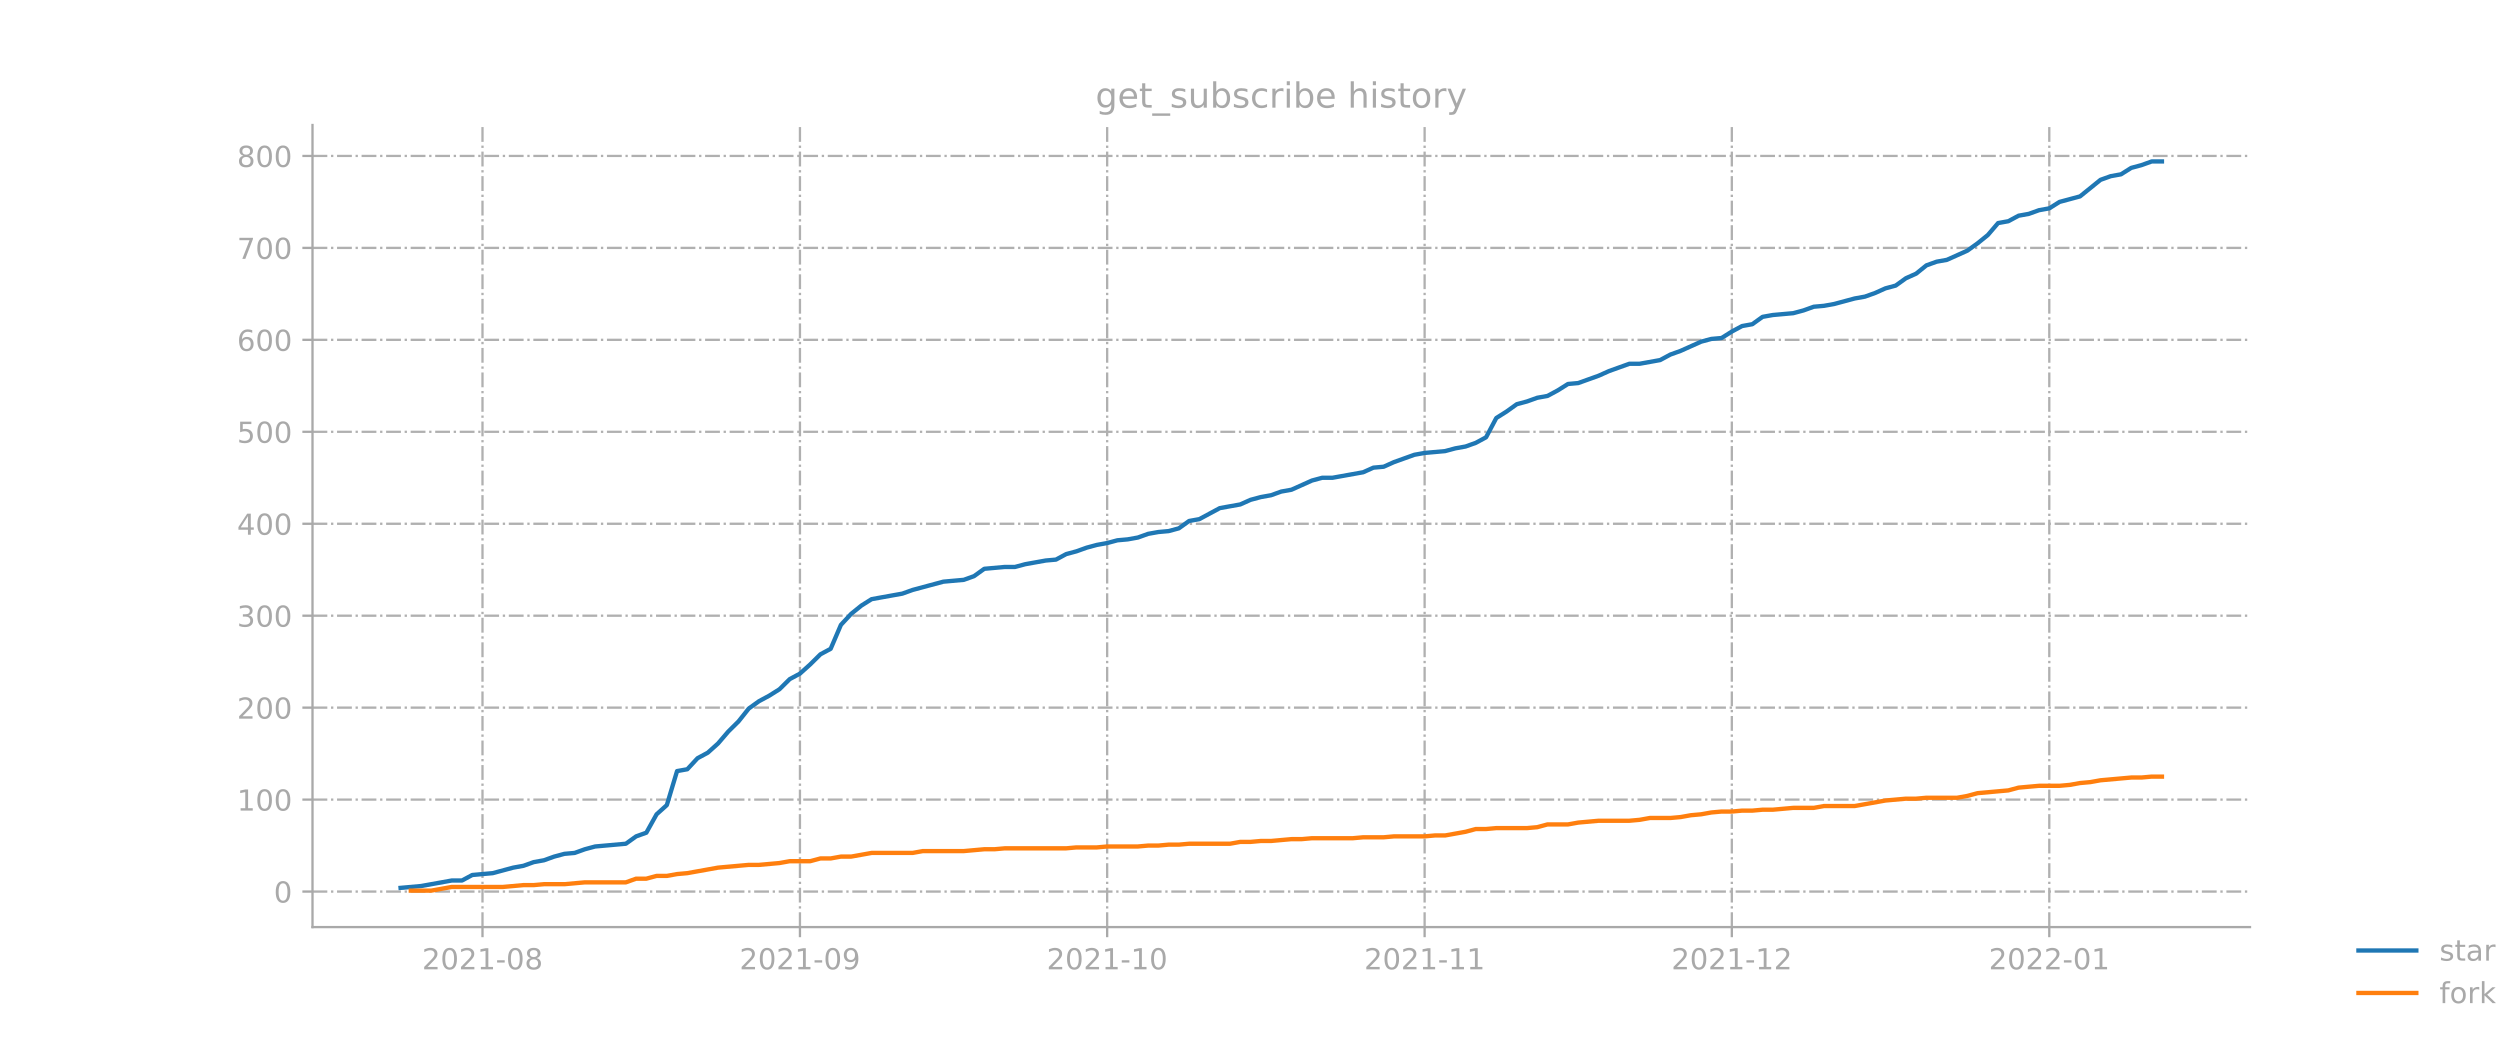
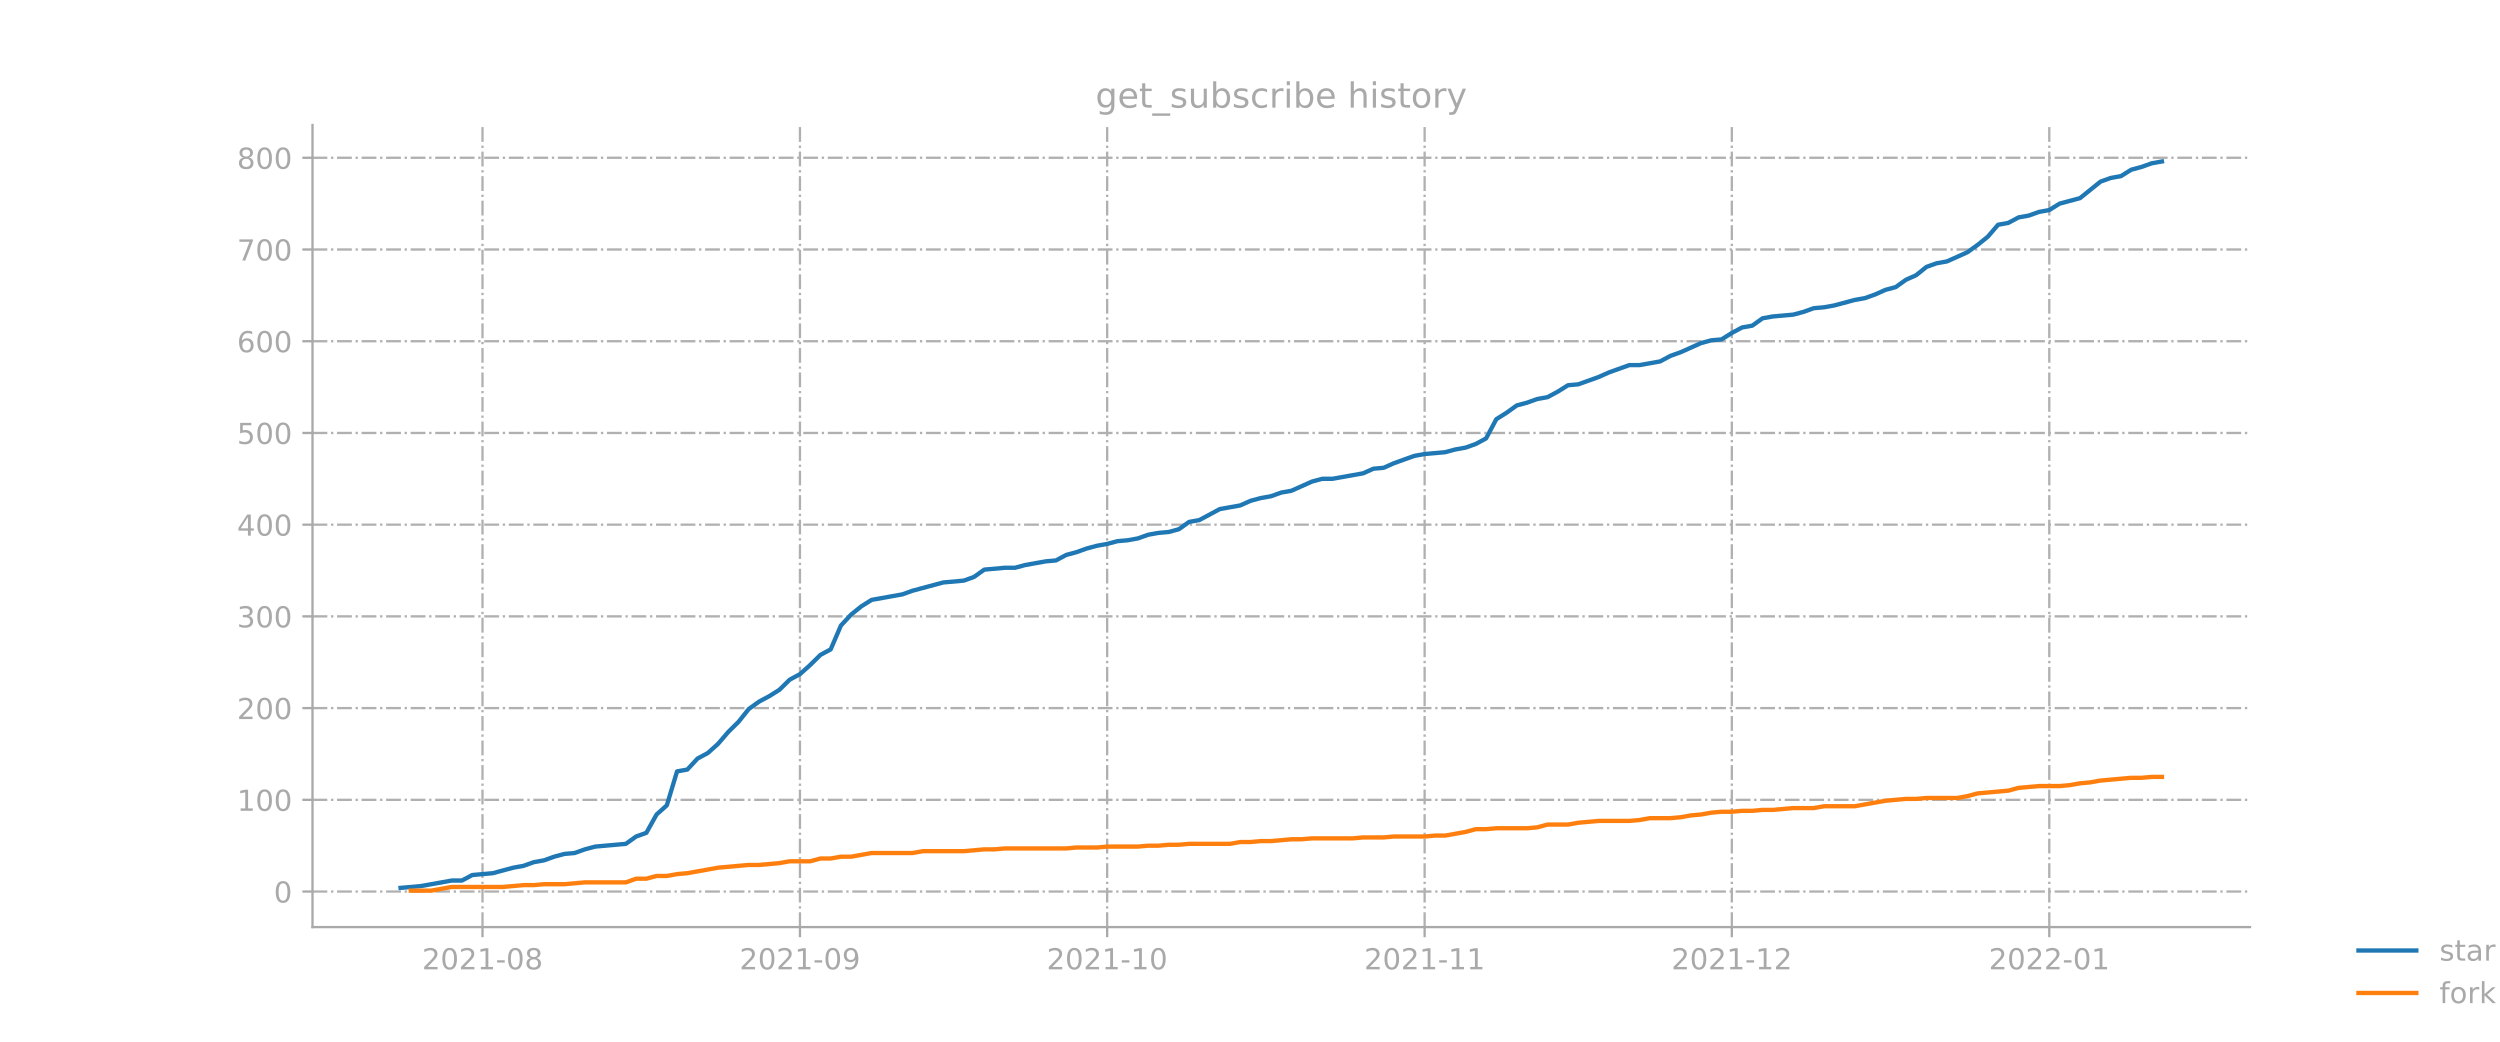
<svg xmlns="http://www.w3.org/2000/svg" xmlns:xlink="http://www.w3.org/1999/xlink" width="864pt" height="360pt" viewBox="0 0 864 360" version="1.1">
  <defs>
    <style type="text/css">*{stroke-linejoin: round; stroke-linecap: butt}</style>
  </defs>
  <g id="figure_1">
    <g id="patch_1">
      <path d="M 0 360  L 864 360  L 864 0  L 0 0  L 0 360  z " style="fill: none; opacity: 0" />
    </g>
    <g id="axes_1">
      <g id="patch_2">
        <path d="M 108 320.4  L 777.6 320.4  L 777.6 43.2  L 108 43.2  L 108 320.4  z " style="fill: none; opacity: 0" />
      </g>
      <g id="matplotlib.axis_1">
        <g id="xtick_1">
          <g id="line2d_1">
-             <path d="M 166.749 320.4  L 166.749 43.2  " clip-path="url(#pc906d75464)" style="fill: none; stroke-dasharray: 5.12,1.28,0.8,1.28; stroke-dashoffset: 0; stroke: #b0b0b0; stroke-width: 0.8" />
+             <path d="M 166.749 320.4  L 166.749 43.2  " clip-path="url(#pd8abedc6af)" style="fill: none; stroke-dasharray: 5.12,1.28,0.8,1.28; stroke-dashoffset: 0; stroke: #b0b0b0; stroke-width: 0.8" />
          </g>
          <g id="line2d_2">
            <defs>
-               <path id="m4b121e1674" d="M 0 0  L 0 3.5  " style="stroke: #a9a9a9; stroke-width: 0.8" />
+               <path id="m7181605c30" d="M 0 0  L 0 3.5  " style="stroke: #a9a9a9; stroke-width: 0.8" />
            </defs>
            <g>
-               <use xlink:href="#m4b121e1674" x="166.749" y="320.4" style="fill: #a9a9a9; stroke: #a9a9a9; stroke-width: 0.8" />
+               <use xlink:href="#m7181605c30" x="166.749" y="320.4" style="fill: #a9a9a9; stroke: #a9a9a9; stroke-width: 0.8" />
            </g>
          </g>
          <g id="text_1">
            <g style="fill: #a9a9a9" transform="translate(145.8579 334.9984)scale(0.1 -0.1)">
              <defs>
                <path id="DejaVuSans-32" d="M 1228 531  L 3431 531  L 3431 0  L 469 0  L 469 531  Q 828 903 1448 1529  Q 2069 2156 2228 2338  Q 2531 2678 2651 2914  Q 2772 3150 2772 3378  Q 2772 3750 2511 3984  Q 2250 4219 1831 4219  Q 1534 4219 1204 4116  Q 875 4013 500 3803  L 500 4441  Q 881 4594 1212 4672  Q 1544 4750 1819 4750  Q 2544 4750 2975 4387  Q 3406 4025 3406 3419  Q 3406 3131 3298 2873  Q 3191 2616 2906 2266  Q 2828 2175 2409 1742  Q 1991 1309 1228 531  z " transform="scale(0.015625)" />
                <path id="DejaVuSans-30" d="M 2034 4250  Q 1547 4250 1301 3770  Q 1056 3291 1056 2328  Q 1056 1369 1301 889  Q 1547 409 2034 409  Q 2525 409 2770 889  Q 3016 1369 3016 2328  Q 3016 3291 2770 3770  Q 2525 4250 2034 4250  z M 2034 4750  Q 2819 4750 3233 4129  Q 3647 3509 3647 2328  Q 3647 1150 3233 529  Q 2819 -91 2034 -91  Q 1250 -91 836 529  Q 422 1150 422 2328  Q 422 3509 836 4129  Q 1250 4750 2034 4750  z " transform="scale(0.015625)" />
                <path id="DejaVuSans-31" d="M 794 531  L 1825 531  L 1825 4091  L 703 3866  L 703 4441  L 1819 4666  L 2450 4666  L 2450 531  L 3481 531  L 3481 0  L 794 0  L 794 531  z " transform="scale(0.015625)" />
                <path id="DejaVuSans-2d" d="M 313 2009  L 1997 2009  L 1997 1497  L 313 1497  L 313 2009  z " transform="scale(0.015625)" />
                <path id="DejaVuSans-38" d="M 2034 2216  Q 1584 2216 1326 1975  Q 1069 1734 1069 1313  Q 1069 891 1326 650  Q 1584 409 2034 409  Q 2484 409 2743 651  Q 3003 894 3003 1313  Q 3003 1734 2745 1975  Q 2488 2216 2034 2216  z M 1403 2484  Q 997 2584 770 2862  Q 544 3141 544 3541  Q 544 4100 942 4425  Q 1341 4750 2034 4750  Q 2731 4750 3128 4425  Q 3525 4100 3525 3541  Q 3525 3141 3298 2862  Q 3072 2584 2669 2484  Q 3125 2378 3379 2068  Q 3634 1759 3634 1313  Q 3634 634 3220 271  Q 2806 -91 2034 -91  Q 1263 -91 848 271  Q 434 634 434 1313  Q 434 1759 690 2068  Q 947 2378 1403 2484  z M 1172 3481  Q 1172 3119 1398 2916  Q 1625 2713 2034 2713  Q 2441 2713 2670 2916  Q 2900 3119 2900 3481  Q 2900 3844 2670 4047  Q 2441 4250 2034 4250  Q 1625 4250 1398 4047  Q 1172 3844 1172 3481  z " transform="scale(0.015625)" />
              </defs>
              <use xlink:href="#DejaVuSans-32" />
              <use xlink:href="#DejaVuSans-30" x="63.623" />
              <use xlink:href="#DejaVuSans-32" x="127.246" />
              <use xlink:href="#DejaVuSans-31" x="190.869" />
              <use xlink:href="#DejaVuSans-2d" x="254.492" />
              <use xlink:href="#DejaVuSans-30" x="290.576" />
              <use xlink:href="#DejaVuSans-38" x="354.199" />
            </g>
          </g>
        </g>
        <g id="xtick_2">
          <g id="line2d_3">
-             <path d="M 276.462 320.4  L 276.462 43.2  " clip-path="url(#pc906d75464)" style="fill: none; stroke-dasharray: 5.12,1.28,0.8,1.28; stroke-dashoffset: 0; stroke: #b0b0b0; stroke-width: 0.8" />
+             <path d="M 276.462 320.4  L 276.462 43.2  " clip-path="url(#pd8abedc6af)" style="fill: none; stroke-dasharray: 5.12,1.28,0.8,1.28; stroke-dashoffset: 0; stroke: #b0b0b0; stroke-width: 0.8" />
          </g>
          <g id="line2d_4">
            <g>
-               <use xlink:href="#m4b121e1674" x="276.462" y="320.4" style="fill: #a9a9a9; stroke: #a9a9a9; stroke-width: 0.8" />
+               <use xlink:href="#m7181605c30" x="276.462" y="320.4" style="fill: #a9a9a9; stroke: #a9a9a9; stroke-width: 0.8" />
            </g>
          </g>
          <g id="text_2">
            <g style="fill: #a9a9a9" transform="translate(255.5703 334.9984)scale(0.1 -0.1)">
              <defs>
                <path id="DejaVuSans-39" d="M 703 97  L 703 672  Q 941 559 1184 500  Q 1428 441 1663 441  Q 2288 441 2617 861  Q 2947 1281 2994 2138  Q 2813 1869 2534 1725  Q 2256 1581 1919 1581  Q 1219 1581 811 2004  Q 403 2428 403 3163  Q 403 3881 828 4315  Q 1253 4750 1959 4750  Q 2769 4750 3195 4129  Q 3622 3509 3622 2328  Q 3622 1225 3098 567  Q 2575 -91 1691 -91  Q 1453 -91 1209 -44  Q 966 3 703 97  z M 1959 2075  Q 2384 2075 2632 2365  Q 2881 2656 2881 3163  Q 2881 3666 2632 3958  Q 2384 4250 1959 4250  Q 1534 4250 1286 3958  Q 1038 3666 1038 3163  Q 1038 2656 1286 2365  Q 1534 2075 1959 2075  z " transform="scale(0.015625)" />
              </defs>
              <use xlink:href="#DejaVuSans-32" />
              <use xlink:href="#DejaVuSans-30" x="63.623" />
              <use xlink:href="#DejaVuSans-32" x="127.246" />
              <use xlink:href="#DejaVuSans-31" x="190.869" />
              <use xlink:href="#DejaVuSans-2d" x="254.492" />
              <use xlink:href="#DejaVuSans-30" x="290.576" />
              <use xlink:href="#DejaVuSans-39" x="354.199" />
            </g>
          </g>
        </g>
        <g id="xtick_3">
          <g id="line2d_5">
-             <path d="M 382.635 320.4  L 382.635 43.2  " clip-path="url(#pc906d75464)" style="fill: none; stroke-dasharray: 5.12,1.28,0.8,1.28; stroke-dashoffset: 0; stroke: #b0b0b0; stroke-width: 0.8" />
+             <path d="M 382.635 320.4  L 382.635 43.2  " clip-path="url(#pd8abedc6af)" style="fill: none; stroke-dasharray: 5.12,1.28,0.8,1.28; stroke-dashoffset: 0; stroke: #b0b0b0; stroke-width: 0.8" />
          </g>
          <g id="line2d_6">
            <g>
-               <use xlink:href="#m4b121e1674" x="382.635" y="320.4" style="fill: #a9a9a9; stroke: #a9a9a9; stroke-width: 0.8" />
+               <use xlink:href="#m7181605c30" x="382.635" y="320.4" style="fill: #a9a9a9; stroke: #a9a9a9; stroke-width: 0.8" />
            </g>
          </g>
          <g id="text_3">
            <g style="fill: #a9a9a9" transform="translate(361.7437 334.9984)scale(0.1 -0.1)">
              <use xlink:href="#DejaVuSans-32" />
              <use xlink:href="#DejaVuSans-30" x="63.623" />
              <use xlink:href="#DejaVuSans-32" x="127.246" />
              <use xlink:href="#DejaVuSans-31" x="190.869" />
              <use xlink:href="#DejaVuSans-2d" x="254.492" />
              <use xlink:href="#DejaVuSans-31" x="290.576" />
              <use xlink:href="#DejaVuSans-30" x="354.199" />
            </g>
          </g>
        </g>
        <g id="xtick_4">
          <g id="line2d_7">
-             <path d="M 492.348 320.4  L 492.348 43.2  " clip-path="url(#pc906d75464)" style="fill: none; stroke-dasharray: 5.12,1.28,0.8,1.28; stroke-dashoffset: 0; stroke: #b0b0b0; stroke-width: 0.8" />
+             <path d="M 492.348 320.4  L 492.348 43.2  " clip-path="url(#pd8abedc6af)" style="fill: none; stroke-dasharray: 5.12,1.28,0.8,1.28; stroke-dashoffset: 0; stroke: #b0b0b0; stroke-width: 0.8" />
          </g>
          <g id="line2d_8">
            <g>
-               <use xlink:href="#m4b121e1674" x="492.348" y="320.4" style="fill: #a9a9a9; stroke: #a9a9a9; stroke-width: 0.8" />
+               <use xlink:href="#m7181605c30" x="492.348" y="320.4" style="fill: #a9a9a9; stroke: #a9a9a9; stroke-width: 0.8" />
            </g>
          </g>
          <g id="text_4">
            <g style="fill: #a9a9a9" transform="translate(471.4562 334.9984)scale(0.1 -0.1)">
              <use xlink:href="#DejaVuSans-32" />
              <use xlink:href="#DejaVuSans-30" x="63.623" />
              <use xlink:href="#DejaVuSans-32" x="127.246" />
              <use xlink:href="#DejaVuSans-31" x="190.869" />
              <use xlink:href="#DejaVuSans-2d" x="254.492" />
              <use xlink:href="#DejaVuSans-31" x="290.576" />
              <use xlink:href="#DejaVuSans-31" x="354.199" />
            </g>
          </g>
        </g>
        <g id="xtick_5">
          <g id="line2d_9">
-             <path d="M 598.521 320.4  L 598.521 43.2  " clip-path="url(#pc906d75464)" style="fill: none; stroke-dasharray: 5.12,1.28,0.8,1.28; stroke-dashoffset: 0; stroke: #b0b0b0; stroke-width: 0.8" />
+             <path d="M 598.521 320.4  L 598.521 43.2  " clip-path="url(#pd8abedc6af)" style="fill: none; stroke-dasharray: 5.12,1.28,0.8,1.28; stroke-dashoffset: 0; stroke: #b0b0b0; stroke-width: 0.8" />
          </g>
          <g id="line2d_10">
            <g>
-               <use xlink:href="#m4b121e1674" x="598.521" y="320.4" style="fill: #a9a9a9; stroke: #a9a9a9; stroke-width: 0.8" />
+               <use xlink:href="#m7181605c30" x="598.521" y="320.4" style="fill: #a9a9a9; stroke: #a9a9a9; stroke-width: 0.8" />
            </g>
          </g>
          <g id="text_5">
            <g style="fill: #a9a9a9" transform="translate(577.6295 334.9984)scale(0.1 -0.1)">
              <use xlink:href="#DejaVuSans-32" />
              <use xlink:href="#DejaVuSans-30" x="63.623" />
              <use xlink:href="#DejaVuSans-32" x="127.246" />
              <use xlink:href="#DejaVuSans-31" x="190.869" />
              <use xlink:href="#DejaVuSans-2d" x="254.492" />
              <use xlink:href="#DejaVuSans-31" x="290.576" />
              <use xlink:href="#DejaVuSans-32" x="354.199" />
            </g>
          </g>
        </g>
        <g id="xtick_6">
          <g id="line2d_11">
-             <path d="M 708.233 320.4  L 708.233 43.2  " clip-path="url(#pc906d75464)" style="fill: none; stroke-dasharray: 5.12,1.28,0.8,1.28; stroke-dashoffset: 0; stroke: #b0b0b0; stroke-width: 0.8" />
+             <path d="M 708.233 320.4  L 708.233 43.2  " clip-path="url(#pd8abedc6af)" style="fill: none; stroke-dasharray: 5.12,1.28,0.8,1.28; stroke-dashoffset: 0; stroke: #b0b0b0; stroke-width: 0.8" />
          </g>
          <g id="line2d_12">
            <g>
-               <use xlink:href="#m4b121e1674" x="708.233" y="320.4" style="fill: #a9a9a9; stroke: #a9a9a9; stroke-width: 0.8" />
+               <use xlink:href="#m7181605c30" x="708.233" y="320.4" style="fill: #a9a9a9; stroke: #a9a9a9; stroke-width: 0.8" />
            </g>
          </g>
          <g id="text_6">
            <g style="fill: #a9a9a9" transform="translate(687.342 334.9984)scale(0.1 -0.1)">
              <use xlink:href="#DejaVuSans-32" />
              <use xlink:href="#DejaVuSans-30" x="63.623" />
              <use xlink:href="#DejaVuSans-32" x="127.246" />
              <use xlink:href="#DejaVuSans-32" x="190.869" />
              <use xlink:href="#DejaVuSans-2d" x="254.492" />
              <use xlink:href="#DejaVuSans-30" x="290.576" />
              <use xlink:href="#DejaVuSans-31" x="354.199" />
            </g>
          </g>
        </g>
      </g>
      <g id="matplotlib.axis_2">
        <g id="ytick_1">
          <g id="line2d_13">
-             <path d="M 108 308.118  L 777.6 308.118  " clip-path="url(#pc906d75464)" style="fill: none; stroke-dasharray: 5.12,1.28,0.8,1.28; stroke-dashoffset: 0; stroke: #b0b0b0; stroke-width: 0.8" />
+             <path d="M 108 308.117  L 777.6 308.117  " clip-path="url(#pd8abedc6af)" style="fill: none; stroke-dasharray: 5.12,1.28,0.8,1.28; stroke-dashoffset: 0; stroke: #b0b0b0; stroke-width: 0.8" />
          </g>
          <g id="line2d_14">
            <defs>
-               <path id="mf87584b358" d="M 0 0  L -3.5 0  " style="stroke: #a9a9a9; stroke-width: 0.8" />
+               <path id="me30af87d82" d="M 0 0  L -3.5 0  " style="stroke: #a9a9a9; stroke-width: 0.8" />
            </defs>
            <g>
-               <use xlink:href="#mf87584b358" x="108" y="308.118" style="fill: #a9a9a9; stroke: #a9a9a9; stroke-width: 0.8" />
+               <use xlink:href="#me30af87d82" x="108" y="308.117" style="fill: #a9a9a9; stroke: #a9a9a9; stroke-width: 0.8" />
            </g>
          </g>
          <g id="text_7">
-             <g style="fill: #a9a9a9" transform="translate(94.6375 311.917)scale(0.1 -0.1)">
+             <g style="fill: #a9a9a9" transform="translate(94.6375 311.9162)scale(0.1 -0.1)">
              <use xlink:href="#DejaVuSans-30" />
            </g>
          </g>
        </g>
        <g id="ytick_2">
          <g id="line2d_15">
-             <path d="M 108 276.34  L 777.6 276.34  " clip-path="url(#pc906d75464)" style="fill: none; stroke-dasharray: 5.12,1.28,0.8,1.28; stroke-dashoffset: 0; stroke: #b0b0b0; stroke-width: 0.8" />
+             <path d="M 108 276.419  L 777.6 276.419  " clip-path="url(#pd8abedc6af)" style="fill: none; stroke-dasharray: 5.12,1.28,0.8,1.28; stroke-dashoffset: 0; stroke: #b0b0b0; stroke-width: 0.8" />
          </g>
          <g id="line2d_16">
            <g>
-               <use xlink:href="#mf87584b358" x="108" y="276.34" style="fill: #a9a9a9; stroke: #a9a9a9; stroke-width: 0.8" />
+               <use xlink:href="#me30af87d82" x="108" y="276.419" style="fill: #a9a9a9; stroke: #a9a9a9; stroke-width: 0.8" />
            </g>
          </g>
          <g id="text_8">
-             <g style="fill: #a9a9a9" transform="translate(81.9125 280.1389)scale(0.1 -0.1)">
+             <g style="fill: #a9a9a9" transform="translate(81.9125 280.2181)scale(0.1 -0.1)">
              <use xlink:href="#DejaVuSans-31" />
              <use xlink:href="#DejaVuSans-30" x="63.623" />
              <use xlink:href="#DejaVuSans-30" x="127.246" />
            </g>
          </g>
        </g>
        <g id="ytick_3">
          <g id="line2d_17">
-             <path d="M 108 244.562  L 777.6 244.562  " clip-path="url(#pc906d75464)" style="fill: none; stroke-dasharray: 5.12,1.28,0.8,1.28; stroke-dashoffset: 0; stroke: #b0b0b0; stroke-width: 0.8" />
+             <path d="M 108 244.721  L 777.6 244.721  " clip-path="url(#pd8abedc6af)" style="fill: none; stroke-dasharray: 5.12,1.28,0.8,1.28; stroke-dashoffset: 0; stroke: #b0b0b0; stroke-width: 0.8" />
          </g>
          <g id="line2d_18">
            <g>
-               <use xlink:href="#mf87584b358" x="108" y="244.562" style="fill: #a9a9a9; stroke: #a9a9a9; stroke-width: 0.8" />
+               <use xlink:href="#me30af87d82" x="108" y="244.721" style="fill: #a9a9a9; stroke: #a9a9a9; stroke-width: 0.8" />
            </g>
          </g>
          <g id="text_9">
-             <g style="fill: #a9a9a9" transform="translate(81.9125 248.3609)scale(0.1 -0.1)">
+             <g style="fill: #a9a9a9" transform="translate(81.9125 248.52)scale(0.1 -0.1)">
              <use xlink:href="#DejaVuSans-32" />
              <use xlink:href="#DejaVuSans-30" x="63.623" />
              <use xlink:href="#DejaVuSans-30" x="127.246" />
            </g>
          </g>
        </g>
        <g id="ytick_4">
          <g id="line2d_19">
-             <path d="M 108 212.784  L 777.6 212.784  " clip-path="url(#pc906d75464)" style="fill: none; stroke-dasharray: 5.12,1.28,0.8,1.28; stroke-dashoffset: 0; stroke: #b0b0b0; stroke-width: 0.8" />
+             <path d="M 108 213.023  L 777.6 213.023  " clip-path="url(#pd8abedc6af)" style="fill: none; stroke-dasharray: 5.12,1.28,0.8,1.28; stroke-dashoffset: 0; stroke: #b0b0b0; stroke-width: 0.8" />
          </g>
          <g id="line2d_20">
            <g>
-               <use xlink:href="#mf87584b358" x="108" y="212.784" style="fill: #a9a9a9; stroke: #a9a9a9; stroke-width: 0.8" />
+               <use xlink:href="#me30af87d82" x="108" y="213.023" style="fill: #a9a9a9; stroke: #a9a9a9; stroke-width: 0.8" />
            </g>
          </g>
          <g id="text_10">
-             <g style="fill: #a9a9a9" transform="translate(81.9125 216.5828)scale(0.1 -0.1)">
+             <g style="fill: #a9a9a9" transform="translate(81.9125 216.8219)scale(0.1 -0.1)">
              <defs>
                <path id="DejaVuSans-33" d="M 2597 2516  Q 3050 2419 3304 2112  Q 3559 1806 3559 1356  Q 3559 666 3084 287  Q 2609 -91 1734 -91  Q 1441 -91 1130 -33  Q 819 25 488 141  L 488 750  Q 750 597 1062 519  Q 1375 441 1716 441  Q 2309 441 2620 675  Q 2931 909 2931 1356  Q 2931 1769 2642 2001  Q 2353 2234 1838 2234  L 1294 2234  L 1294 2753  L 1863 2753  Q 2328 2753 2575 2939  Q 2822 3125 2822 3475  Q 2822 3834 2567 4026  Q 2313 4219 1838 4219  Q 1578 4219 1281 4162  Q 984 4106 628 3988  L 628 4550  Q 988 4650 1302 4700  Q 1616 4750 1894 4750  Q 2613 4750 3031 4423  Q 3450 4097 3450 3541  Q 3450 3153 3228 2886  Q 3006 2619 2597 2516  z " transform="scale(0.015625)" />
              </defs>
              <use xlink:href="#DejaVuSans-33" />
              <use xlink:href="#DejaVuSans-30" x="63.623" />
              <use xlink:href="#DejaVuSans-30" x="127.246" />
            </g>
          </g>
        </g>
        <g id="ytick_5">
          <g id="line2d_21">
-             <path d="M 108 181.006  L 777.6 181.006  " clip-path="url(#pc906d75464)" style="fill: none; stroke-dasharray: 5.12,1.28,0.8,1.28; stroke-dashoffset: 0; stroke: #b0b0b0; stroke-width: 0.8" />
+             <path d="M 108 181.325  L 777.6 181.325  " clip-path="url(#pd8abedc6af)" style="fill: none; stroke-dasharray: 5.12,1.28,0.8,1.28; stroke-dashoffset: 0; stroke: #b0b0b0; stroke-width: 0.8" />
          </g>
          <g id="line2d_22">
            <g>
-               <use xlink:href="#mf87584b358" x="108" y="181.006" style="fill: #a9a9a9; stroke: #a9a9a9; stroke-width: 0.8" />
+               <use xlink:href="#me30af87d82" x="108" y="181.325" style="fill: #a9a9a9; stroke: #a9a9a9; stroke-width: 0.8" />
            </g>
          </g>
          <g id="text_11">
-             <g style="fill: #a9a9a9" transform="translate(81.9125 184.8048)scale(0.1 -0.1)">
+             <g style="fill: #a9a9a9" transform="translate(81.9125 185.1237)scale(0.1 -0.1)">
              <defs>
                <path id="DejaVuSans-34" d="M 2419 4116  L 825 1625  L 2419 1625  L 2419 4116  z M 2253 4666  L 3047 4666  L 3047 1625  L 3713 1625  L 3713 1100  L 3047 1100  L 3047 0  L 2419 0  L 2419 1100  L 313 1100  L 313 1709  L 2253 4666  z " transform="scale(0.015625)" />
              </defs>
              <use xlink:href="#DejaVuSans-34" />
              <use xlink:href="#DejaVuSans-30" x="63.623" />
              <use xlink:href="#DejaVuSans-30" x="127.246" />
            </g>
          </g>
        </g>
        <g id="ytick_6">
          <g id="line2d_23">
-             <path d="M 108 149.227  L 777.6 149.227  " clip-path="url(#pc906d75464)" style="fill: none; stroke-dasharray: 5.12,1.28,0.8,1.28; stroke-dashoffset: 0; stroke: #b0b0b0; stroke-width: 0.8" />
+             <path d="M 108 149.626  L 777.6 149.626  " clip-path="url(#pd8abedc6af)" style="fill: none; stroke-dasharray: 5.12,1.28,0.8,1.28; stroke-dashoffset: 0; stroke: #b0b0b0; stroke-width: 0.8" />
          </g>
          <g id="line2d_24">
            <g>
-               <use xlink:href="#mf87584b358" x="108" y="149.227" style="fill: #a9a9a9; stroke: #a9a9a9; stroke-width: 0.8" />
+               <use xlink:href="#me30af87d82" x="108" y="149.626" style="fill: #a9a9a9; stroke: #a9a9a9; stroke-width: 0.8" />
            </g>
          </g>
          <g id="text_12">
-             <g style="fill: #a9a9a9" transform="translate(81.9125 153.0267)scale(0.1 -0.1)">
+             <g style="fill: #a9a9a9" transform="translate(81.9125 153.4256)scale(0.1 -0.1)">
              <defs>
                <path id="DejaVuSans-35" d="M 691 4666  L 3169 4666  L 3169 4134  L 1269 4134  L 1269 2991  Q 1406 3038 1543 3061  Q 1681 3084 1819 3084  Q 2600 3084 3056 2656  Q 3513 2228 3513 1497  Q 3513 744 3044 326  Q 2575 -91 1722 -91  Q 1428 -91 1123 -41  Q 819 9 494 109  L 494 744  Q 775 591 1075 516  Q 1375 441 1709 441  Q 2250 441 2565 725  Q 2881 1009 2881 1497  Q 2881 1984 2565 2268  Q 2250 2553 1709 2553  Q 1456 2553 1204 2497  Q 953 2441 691 2322  L 691 4666  z " transform="scale(0.015625)" />
              </defs>
              <use xlink:href="#DejaVuSans-35" />
              <use xlink:href="#DejaVuSans-30" x="63.623" />
              <use xlink:href="#DejaVuSans-30" x="127.246" />
            </g>
          </g>
        </g>
        <g id="ytick_7">
          <g id="line2d_25">
-             <path d="M 108 117.449  L 777.6 117.449  " clip-path="url(#pc906d75464)" style="fill: none; stroke-dasharray: 5.12,1.28,0.8,1.28; stroke-dashoffset: 0; stroke: #b0b0b0; stroke-width: 0.8" />
+             <path d="M 108 117.928  L 777.6 117.928  " clip-path="url(#pd8abedc6af)" style="fill: none; stroke-dasharray: 5.12,1.28,0.8,1.28; stroke-dashoffset: 0; stroke: #b0b0b0; stroke-width: 0.8" />
          </g>
          <g id="line2d_26">
            <g>
-               <use xlink:href="#mf87584b358" x="108" y="117.449" style="fill: #a9a9a9; stroke: #a9a9a9; stroke-width: 0.8" />
+               <use xlink:href="#me30af87d82" x="108" y="117.928" style="fill: #a9a9a9; stroke: #a9a9a9; stroke-width: 0.8" />
            </g>
          </g>
          <g id="text_13">
-             <g style="fill: #a9a9a9" transform="translate(81.9125 121.2487)scale(0.1 -0.1)">
+             <g style="fill: #a9a9a9" transform="translate(81.9125 121.7275)scale(0.1 -0.1)">
              <defs>
                <path id="DejaVuSans-36" d="M 2113 2584  Q 1688 2584 1439 2293  Q 1191 2003 1191 1497  Q 1191 994 1439 701  Q 1688 409 2113 409  Q 2538 409 2786 701  Q 3034 994 3034 1497  Q 3034 2003 2786 2293  Q 2538 2584 2113 2584  z M 3366 4563  L 3366 3988  Q 3128 4100 2886 4159  Q 2644 4219 2406 4219  Q 1781 4219 1451 3797  Q 1122 3375 1075 2522  Q 1259 2794 1537 2939  Q 1816 3084 2150 3084  Q 2853 3084 3261 2657  Q 3669 2231 3669 1497  Q 3669 778 3244 343  Q 2819 -91 2113 -91  Q 1303 -91 875 529  Q 447 1150 447 2328  Q 447 3434 972 4092  Q 1497 4750 2381 4750  Q 2619 4750 2861 4703  Q 3103 4656 3366 4563  z " transform="scale(0.015625)" />
              </defs>
              <use xlink:href="#DejaVuSans-36" />
              <use xlink:href="#DejaVuSans-30" x="63.623" />
              <use xlink:href="#DejaVuSans-30" x="127.246" />
            </g>
          </g>
        </g>
        <g id="ytick_8">
          <g id="line2d_27">
-             <path d="M 108 85.671  L 777.6 85.671  " clip-path="url(#pc906d75464)" style="fill: none; stroke-dasharray: 5.12,1.28,0.8,1.28; stroke-dashoffset: 0; stroke: #b0b0b0; stroke-width: 0.8" />
+             <path d="M 108 86.23  L 777.6 86.23  " clip-path="url(#pd8abedc6af)" style="fill: none; stroke-dasharray: 5.12,1.28,0.8,1.28; stroke-dashoffset: 0; stroke: #b0b0b0; stroke-width: 0.8" />
          </g>
          <g id="line2d_28">
            <g>
-               <use xlink:href="#mf87584b358" x="108" y="85.671" style="fill: #a9a9a9; stroke: #a9a9a9; stroke-width: 0.8" />
+               <use xlink:href="#me30af87d82" x="108" y="86.23" style="fill: #a9a9a9; stroke: #a9a9a9; stroke-width: 0.8" />
            </g>
          </g>
          <g id="text_14">
-             <g style="fill: #a9a9a9" transform="translate(81.9125 89.47059)scale(0.1 -0.1)">
+             <g style="fill: #a9a9a9" transform="translate(81.9125 90.02941)scale(0.1 -0.1)">
              <defs>
                <path id="DejaVuSans-37" d="M 525 4666  L 3525 4666  L 3525 4397  L 1831 0  L 1172 0  L 2766 4134  L 525 4134  L 525 4666  z " transform="scale(0.015625)" />
              </defs>
              <use xlink:href="#DejaVuSans-37" />
              <use xlink:href="#DejaVuSans-30" x="63.623" />
              <use xlink:href="#DejaVuSans-30" x="127.246" />
            </g>
          </g>
        </g>
        <g id="ytick_9">
          <g id="line2d_29">
-             <path d="M 108 53.893  L 777.6 53.893  " clip-path="url(#pc906d75464)" style="fill: none; stroke-dasharray: 5.12,1.28,0.8,1.28; stroke-dashoffset: 0; stroke: #b0b0b0; stroke-width: 0.8" />
+             <path d="M 108 54.532  L 777.6 54.532  " clip-path="url(#pd8abedc6af)" style="fill: none; stroke-dasharray: 5.12,1.28,0.8,1.28; stroke-dashoffset: 0; stroke: #b0b0b0; stroke-width: 0.8" />
          </g>
          <g id="line2d_30">
            <g>
-               <use xlink:href="#mf87584b358" x="108" y="53.893" style="fill: #a9a9a9; stroke: #a9a9a9; stroke-width: 0.8" />
+               <use xlink:href="#me30af87d82" x="108" y="54.532" style="fill: #a9a9a9; stroke: #a9a9a9; stroke-width: 0.8" />
            </g>
          </g>
          <g id="text_15">
-             <g style="fill: #a9a9a9" transform="translate(81.9125 57.69253)scale(0.1 -0.1)">
+             <g style="fill: #a9a9a9" transform="translate(81.9125 58.33129)scale(0.1 -0.1)">
              <use xlink:href="#DejaVuSans-38" />
              <use xlink:href="#DejaVuSans-30" x="63.623" />
              <use xlink:href="#DejaVuSans-30" x="127.246" />
            </g>
          </g>
        </g>
      </g>
      <g id="line2d_31">
-         <path d="M 138.436 306.847  L 145.515 306.211  L 156.132 304.304  L 159.671 304.304  L 163.21 302.398  L 170.288 301.762  L 177.367 299.855  L 180.906 299.22  L 184.445 297.949  L 187.984 297.313  L 191.523 296.042  L 195.062 295.089  L 198.601 294.771  L 202.14 293.5  L 205.679 292.547  L 216.297 291.593  L 219.836 289.051  L 223.375 287.78  L 226.914 281.424  L 230.453 278.246  L 233.992 266.489  L 237.532 265.853  L 241.071 262.04  L 244.61 260.133  L 248.149 256.955  L 251.688 252.824  L 255.227 249.328  L 258.766 244.879  L 262.305 242.337  L 265.844 240.431  L 269.384 238.206  L 272.923 234.71  L 276.462 232.804  L 280.001 229.626  L 283.54 226.13  L 287.079 224.224  L 290.618 215.961  L 294.157 212.148  L 297.696 209.288  L 301.236 207.064  L 311.853 205.157  L 315.392 203.886  L 326.009 201.026  L 333.088 200.39  L 336.627 199.119  L 340.166 196.577  L 347.244 195.941  L 350.783 195.941  L 354.322 194.988  L 361.4 193.717  L 364.94 193.399  L 368.479 191.492  L 372.018 190.539  L 375.557 189.268  L 379.096 188.315  L 382.635 187.679  L 386.174 186.726  L 389.713 186.408  L 393.252 185.772  L 396.792 184.501  L 400.331 183.866  L 403.87 183.548  L 407.409 182.594  L 410.948 180.052  L 414.487 179.417  L 421.565 175.603  L 428.644 174.332  L 432.183 172.743  L 435.722 171.79  L 439.261 171.154  L 442.8 169.883  L 446.339 169.248  L 453.417 166.07  L 456.956 165.117  L 460.496 165.117  L 471.113 163.21  L 474.652 161.621  L 478.191 161.303  L 481.73 159.714  L 488.808 157.172  L 492.348 156.536  L 499.426 155.901  L 502.965 154.948  L 506.504 154.312  L 510.043 153.041  L 513.582 151.134  L 517.121 144.461  L 520.66 142.236  L 524.2 139.694  L 527.739 138.741  L 531.278 137.47  L 534.817 136.834  L 538.356 134.927  L 541.895 132.703  L 545.434 132.385  L 552.512 129.843  L 556.052 128.254  L 563.13 125.712  L 566.669 125.712  L 573.747 124.441  L 577.286 122.534  L 580.825 121.263  L 587.904 118.085  L 591.443 117.132  L 594.982 116.814  L 598.521 114.589  L 602.06 112.683  L 605.599 112.047  L 609.138 109.505  L 612.677 108.869  L 619.756 108.234  L 623.295 107.28  L 626.834 106.009  L 630.373 105.692  L 633.912 105.056  L 640.99 103.149  L 644.529 102.514  L 648.068 101.243  L 651.608 99.654  L 655.147 98.7  L 658.686 96.158  L 662.225 94.569  L 665.764 91.709  L 669.303 90.438  L 672.842 89.803  L 679.921 86.625  L 683.46 84.082  L 686.999 81.222  L 690.538 77.091  L 694.077 76.456  L 697.616 74.549  L 701.155 73.913  L 704.694 72.642  L 708.233 72.007  L 711.773 69.782  L 718.851 67.876  L 725.929 62.156  L 729.468 60.884  L 733.007 60.249  L 736.546 58.024  L 740.085 57.071  L 743.625 55.8  L 747.164 55.8  L 747.164 55.8  " clip-path="url(#pc906d75464)" style="fill: none; stroke: #1f77b4; stroke-width: 1.5; stroke-linecap: square" />
+         <path d="M 138.436 306.849  L 145.515 306.215  L 156.132 304.313  L 159.671 304.313  L 163.21 302.411  L 170.288 301.777  L 177.367 299.875  L 180.906 299.242  L 184.445 297.974  L 187.984 297.34  L 191.523 296.072  L 195.062 295.121  L 198.601 294.804  L 202.14 293.536  L 205.679 292.585  L 216.297 291.634  L 219.836 289.098  L 223.375 287.83  L 226.914 281.491  L 230.453 278.321  L 233.992 266.592  L 237.532 265.958  L 241.071 262.155  L 244.61 260.253  L 248.149 257.083  L 251.688 252.962  L 255.227 249.475  L 258.766 245.038  L 262.305 242.502  L 265.844 240.6  L 269.384 238.381  L 272.923 234.894  L 276.462 232.992  L 280.001 229.823  L 283.54 226.336  L 287.079 224.434  L 290.618 216.192  L 294.157 212.389  L 297.696 209.536  L 301.236 207.317  L 311.853 205.415  L 315.392 204.147  L 326.009 201.294  L 333.088 200.66  L 336.627 199.392  L 340.166 196.857  L 347.244 196.223  L 350.783 196.223  L 354.322 195.272  L 361.4 194.004  L 364.94 193.687  L 368.479 191.785  L 372.018 190.834  L 375.557 189.566  L 379.096 188.615  L 382.635 187.981  L 386.174 187.03  L 389.713 186.713  L 393.252 186.079  L 396.792 184.811  L 400.331 184.177  L 403.87 183.86  L 407.409 182.909  L 410.948 180.374  L 414.487 179.74  L 421.565 175.936  L 428.644 174.668  L 432.183 173.083  L 435.722 172.132  L 439.261 171.498  L 442.8 170.23  L 446.339 169.596  L 453.417 166.426  L 456.956 165.475  L 460.496 165.475  L 471.113 163.574  L 474.652 161.989  L 478.191 161.672  L 481.73 160.087  L 488.808 157.551  L 492.348 156.917  L 499.426 156.283  L 502.965 155.332  L 506.504 154.698  L 510.043 153.43  L 513.582 151.528  L 517.121 144.872  L 520.66 142.653  L 524.2 140.117  L 527.739 139.166  L 531.278 137.898  L 534.817 137.264  L 538.356 135.362  L 541.895 133.143  L 545.434 132.826  L 552.512 130.291  L 556.052 128.706  L 563.13 126.17  L 566.669 126.17  L 573.747 124.902  L 577.286 123  L 580.825 121.732  L 587.904 118.562  L 591.443 117.611  L 594.982 117.294  L 598.521 115.075  L 602.06 113.174  L 605.599 112.54  L 609.138 110.004  L 612.677 109.37  L 619.756 108.736  L 623.295 107.785  L 626.834 106.517  L 630.373 106.2  L 633.912 105.566  L 640.99 103.664  L 644.529 103.03  L 648.068 101.762  L 651.608 100.177  L 655.147 99.226  L 658.686 96.691  L 662.225 95.106  L 665.764 92.253  L 669.303 90.985  L 672.842 90.351  L 679.921 87.181  L 683.46 84.645  L 686.999 81.792  L 690.538 77.672  L 694.077 77.038  L 697.616 75.136  L 701.155 74.502  L 704.694 73.234  L 708.233 72.6  L 711.773 70.381  L 718.851 68.479  L 725.929 62.774  L 729.468 61.506  L 733.007 60.872  L 736.546 58.653  L 740.085 57.702  L 743.625 56.434  L 747.164 55.8  L 747.164 55.8  " clip-path="url(#pd8abedc6af)" style="fill: none; stroke: #1f77b4; stroke-width: 1.5; stroke-linecap: square" />
      </g>
      <g id="line2d_32">
-         <path d="M 141.975 307.8  L 149.054 307.8  L 156.132 306.529  L 173.827 306.529  L 180.906 305.893  L 184.445 305.893  L 187.984 305.576  L 195.062 305.576  L 202.14 304.94  L 216.297 304.94  L 219.836 303.669  L 223.375 303.669  L 226.914 302.716  L 230.453 302.716  L 233.992 302.08  L 237.532 301.762  L 248.149 299.855  L 258.766 298.902  L 262.305 298.902  L 269.384 298.267  L 272.923 297.631  L 280.001 297.631  L 283.54 296.678  L 287.079 296.678  L 290.618 296.042  L 294.157 296.042  L 301.236 294.771  L 315.392 294.771  L 318.931 294.135  L 333.088 294.135  L 340.166 293.5  L 343.705 293.5  L 347.244 293.182  L 368.479 293.182  L 372.018 292.864  L 379.096 292.864  L 382.635 292.547  L 393.252 292.547  L 396.792 292.229  L 400.331 292.229  L 403.87 291.911  L 407.409 291.911  L 410.948 291.593  L 425.104 291.593  L 428.644 290.958  L 432.183 290.958  L 435.722 290.64  L 439.261 290.64  L 446.339 290.004  L 449.878 290.004  L 453.417 289.687  L 467.574 289.687  L 471.113 289.369  L 478.191 289.369  L 481.73 289.051  L 492.348 289.051  L 495.887 288.733  L 499.426 288.733  L 506.504 287.462  L 510.043 286.509  L 513.582 286.509  L 517.121 286.191  L 527.739 286.191  L 531.278 285.873  L 534.817 284.92  L 541.895 284.92  L 545.434 284.284  L 552.512 283.649  L 563.13 283.649  L 566.669 283.331  L 570.208 282.695  L 577.286 282.695  L 580.825 282.378  L 584.364 281.742  L 587.904 281.424  L 591.443 280.789  L 594.982 280.471  L 598.521 280.471  L 602.06 280.153  L 605.599 280.153  L 609.138 279.835  L 612.677 279.835  L 619.756 279.2  L 626.834 279.2  L 630.373 278.564  L 640.99 278.564  L 651.608 276.658  L 658.686 276.022  L 662.225 276.022  L 665.764 275.704  L 676.381 275.704  L 679.921 275.069  L 683.46 274.115  L 694.077 273.162  L 697.616 272.209  L 704.694 271.573  L 711.773 271.573  L 715.312 271.255  L 718.851 270.62  L 722.39 270.302  L 725.929 269.666  L 736.546 268.713  L 740.085 268.713  L 743.625 268.395  L 747.164 268.395  L 747.164 268.395  " clip-path="url(#pc906d75464)" style="fill: none; stroke: #ff7f0e; stroke-width: 1.5; stroke-linecap: square" />
+         <path d="M 141.975 307.8  L 149.054 307.8  L 156.132 306.532  L 173.827 306.532  L 180.906 305.898  L 184.445 305.898  L 187.984 305.581  L 195.062 305.581  L 202.14 304.947  L 216.297 304.947  L 219.836 303.679  L 223.375 303.679  L 226.914 302.728  L 230.453 302.728  L 233.992 302.094  L 237.532 301.777  L 248.149 299.875  L 258.766 298.925  L 262.305 298.925  L 269.384 298.291  L 272.923 297.657  L 280.001 297.657  L 283.54 296.706  L 287.079 296.706  L 290.618 296.072  L 294.157 296.072  L 301.236 294.804  L 315.392 294.804  L 318.931 294.17  L 333.088 294.17  L 340.166 293.536  L 343.705 293.536  L 347.244 293.219  L 368.479 293.219  L 372.018 292.902  L 379.096 292.902  L 382.635 292.585  L 393.252 292.585  L 396.792 292.268  L 400.331 292.268  L 403.87 291.951  L 407.409 291.951  L 410.948 291.634  L 425.104 291.634  L 428.644 291  L 432.183 291  L 435.722 290.683  L 439.261 290.683  L 446.339 290.049  L 449.878 290.049  L 453.417 289.732  L 467.574 289.732  L 471.113 289.415  L 478.191 289.415  L 481.73 289.098  L 492.348 289.098  L 495.887 288.781  L 499.426 288.781  L 506.504 287.513  L 510.043 286.562  L 513.582 286.562  L 517.121 286.245  L 527.739 286.245  L 531.278 285.928  L 534.817 284.977  L 541.895 284.977  L 545.434 284.343  L 552.512 283.709  L 563.13 283.709  L 566.669 283.392  L 570.208 282.758  L 577.286 282.758  L 580.825 282.442  L 584.364 281.808  L 587.904 281.491  L 591.443 280.857  L 594.982 280.54  L 598.521 280.54  L 602.06 280.223  L 605.599 280.223  L 609.138 279.906  L 612.677 279.906  L 619.756 279.272  L 626.834 279.272  L 630.373 278.638  L 640.99 278.638  L 651.608 276.736  L 658.686 276.102  L 662.225 276.102  L 665.764 275.785  L 676.381 275.785  L 679.921 275.151  L 683.46 274.2  L 694.077 273.249  L 697.616 272.298  L 704.694 271.664  L 711.773 271.664  L 715.312 271.347  L 718.851 270.713  L 722.39 270.396  L 725.929 269.762  L 736.546 268.811  L 740.085 268.811  L 743.625 268.494  L 747.164 268.494  L 747.164 268.494  " clip-path="url(#pd8abedc6af)" style="fill: none; stroke: #ff7f0e; stroke-width: 1.5; stroke-linecap: square" />
      </g>
      <g id="patch_3">
        <path d="M 108 320.4  L 108 43.2  " style="fill: none; stroke: #a9a9a9; stroke-width: 0.8; stroke-linejoin: miter; stroke-linecap: square" />
      </g>
      <g id="patch_4">
        <path d="M 777.6 320.4  L 777.6 43.2  " style="fill: none" />
      </g>
      <g id="patch_5">
        <path d="M 108 320.4  L 777.6 320.4  " style="fill: none; stroke: #a9a9a9; stroke-width: 0.8; stroke-linejoin: miter; stroke-linecap: square" />
      </g>
      <g id="patch_6">
        <path d="M 108 43.2  L 777.6 43.2  " style="fill: none" />
      </g>
      <g id="text_16">
        <g style="fill: #a9a9a9" transform="translate(378.6075 37.2)scale(0.12 -0.12)">
          <defs>
            <path id="DejaVuSans-67" d="M 2906 1791  Q 2906 2416 2648 2759  Q 2391 3103 1925 3103  Q 1463 3103 1205 2759  Q 947 2416 947 1791  Q 947 1169 1205 825  Q 1463 481 1925 481  Q 2391 481 2648 825  Q 2906 1169 2906 1791  z M 3481 434  Q 3481 -459 3084 -895  Q 2688 -1331 1869 -1331  Q 1566 -1331 1297 -1286  Q 1028 -1241 775 -1147  L 775 -588  Q 1028 -725 1275 -790  Q 1522 -856 1778 -856  Q 2344 -856 2625 -561  Q 2906 -266 2906 331  L 2906 616  Q 2728 306 2450 153  Q 2172 0 1784 0  Q 1141 0 747 490  Q 353 981 353 1791  Q 353 2603 747 3093  Q 1141 3584 1784 3584  Q 2172 3584 2450 3431  Q 2728 3278 2906 2969  L 2906 3500  L 3481 3500  L 3481 434  z " transform="scale(0.015625)" />
            <path id="DejaVuSans-65" d="M 3597 1894  L 3597 1613  L 953 1613  Q 991 1019 1311 708  Q 1631 397 2203 397  Q 2534 397 2845 478  Q 3156 559 3463 722  L 3463 178  Q 3153 47 2828 -22  Q 2503 -91 2169 -91  Q 1331 -91 842 396  Q 353 884 353 1716  Q 353 2575 817 3079  Q 1281 3584 2069 3584  Q 2775 3584 3186 3129  Q 3597 2675 3597 1894  z M 3022 2063  Q 3016 2534 2758 2815  Q 2500 3097 2075 3097  Q 1594 3097 1305 2825  Q 1016 2553 972 2059  L 3022 2063  z " transform="scale(0.015625)" />
            <path id="DejaVuSans-74" d="M 1172 4494  L 1172 3500  L 2356 3500  L 2356 3053  L 1172 3053  L 1172 1153  Q 1172 725 1289 603  Q 1406 481 1766 481  L 2356 481  L 2356 0  L 1766 0  Q 1100 0 847 248  Q 594 497 594 1153  L 594 3053  L 172 3053  L 172 3500  L 594 3500  L 594 4494  L 1172 4494  z " transform="scale(0.015625)" />
            <path id="DejaVuSans-5f" d="M 3263 -1063  L 3263 -1509  L -63 -1509  L -63 -1063  L 3263 -1063  z " transform="scale(0.015625)" />
            <path id="DejaVuSans-73" d="M 2834 3397  L 2834 2853  Q 2591 2978 2328 3040  Q 2066 3103 1784 3103  Q 1356 3103 1142 2972  Q 928 2841 928 2578  Q 928 2378 1081 2264  Q 1234 2150 1697 2047  L 1894 2003  Q 2506 1872 2764 1633  Q 3022 1394 3022 966  Q 3022 478 2636 193  Q 2250 -91 1575 -91  Q 1294 -91 989 -36  Q 684 19 347 128  L 347 722  Q 666 556 975 473  Q 1284 391 1588 391  Q 1994 391 2212 530  Q 2431 669 2431 922  Q 2431 1156 2273 1281  Q 2116 1406 1581 1522  L 1381 1569  Q 847 1681 609 1914  Q 372 2147 372 2553  Q 372 3047 722 3315  Q 1072 3584 1716 3584  Q 2034 3584 2315 3537  Q 2597 3491 2834 3397  z " transform="scale(0.015625)" />
            <path id="DejaVuSans-75" d="M 544 1381  L 544 3500  L 1119 3500  L 1119 1403  Q 1119 906 1312 657  Q 1506 409 1894 409  Q 2359 409 2629 706  Q 2900 1003 2900 1516  L 2900 3500  L 3475 3500  L 3475 0  L 2900 0  L 2900 538  Q 2691 219 2414 64  Q 2138 -91 1772 -91  Q 1169 -91 856 284  Q 544 659 544 1381  z M 1991 3584  L 1991 3584  z " transform="scale(0.015625)" />
            <path id="DejaVuSans-62" d="M 3116 1747  Q 3116 2381 2855 2742  Q 2594 3103 2138 3103  Q 1681 3103 1420 2742  Q 1159 2381 1159 1747  Q 1159 1113 1420 752  Q 1681 391 2138 391  Q 2594 391 2855 752  Q 3116 1113 3116 1747  z M 1159 2969  Q 1341 3281 1617 3432  Q 1894 3584 2278 3584  Q 2916 3584 3314 3078  Q 3713 2572 3713 1747  Q 3713 922 3314 415  Q 2916 -91 2278 -91  Q 1894 -91 1617 61  Q 1341 213 1159 525  L 1159 0  L 581 0  L 581 4863  L 1159 4863  L 1159 2969  z " transform="scale(0.015625)" />
            <path id="DejaVuSans-63" d="M 3122 3366  L 3122 2828  Q 2878 2963 2633 3030  Q 2388 3097 2138 3097  Q 1578 3097 1268 2742  Q 959 2388 959 1747  Q 959 1106 1268 751  Q 1578 397 2138 397  Q 2388 397 2633 464  Q 2878 531 3122 666  L 3122 134  Q 2881 22 2623 -34  Q 2366 -91 2075 -91  Q 1284 -91 818 406  Q 353 903 353 1747  Q 353 2603 823 3093  Q 1294 3584 2113 3584  Q 2378 3584 2631 3529  Q 2884 3475 3122 3366  z " transform="scale(0.015625)" />
            <path id="DejaVuSans-72" d="M 2631 2963  Q 2534 3019 2420 3045  Q 2306 3072 2169 3072  Q 1681 3072 1420 2755  Q 1159 2438 1159 1844  L 1159 0  L 581 0  L 581 3500  L 1159 3500  L 1159 2956  Q 1341 3275 1631 3429  Q 1922 3584 2338 3584  Q 2397 3584 2469 3576  Q 2541 3569 2628 3553  L 2631 2963  z " transform="scale(0.015625)" />
            <path id="DejaVuSans-69" d="M 603 3500  L 1178 3500  L 1178 0  L 603 0  L 603 3500  z M 603 4863  L 1178 4863  L 1178 4134  L 603 4134  L 603 4863  z " transform="scale(0.015625)" />
            <path id="DejaVuSans-20" transform="scale(0.015625)" />
            <path id="DejaVuSans-68" d="M 3513 2113  L 3513 0  L 2938 0  L 2938 2094  Q 2938 2591 2744 2837  Q 2550 3084 2163 3084  Q 1697 3084 1428 2787  Q 1159 2491 1159 1978  L 1159 0  L 581 0  L 581 4863  L 1159 4863  L 1159 2956  Q 1366 3272 1645 3428  Q 1925 3584 2291 3584  Q 2894 3584 3203 3211  Q 3513 2838 3513 2113  z " transform="scale(0.015625)" />
            <path id="DejaVuSans-6f" d="M 1959 3097  Q 1497 3097 1228 2736  Q 959 2375 959 1747  Q 959 1119 1226 758  Q 1494 397 1959 397  Q 2419 397 2687 759  Q 2956 1122 2956 1747  Q 2956 2369 2687 2733  Q 2419 3097 1959 3097  z M 1959 3584  Q 2709 3584 3137 3096  Q 3566 2609 3566 1747  Q 3566 888 3137 398  Q 2709 -91 1959 -91  Q 1206 -91 779 398  Q 353 888 353 1747  Q 353 2609 779 3096  Q 1206 3584 1959 3584  z " transform="scale(0.015625)" />
            <path id="DejaVuSans-79" d="M 2059 -325  Q 1816 -950 1584 -1140  Q 1353 -1331 966 -1331  L 506 -1331  L 506 -850  L 844 -850  Q 1081 -850 1212 -737  Q 1344 -625 1503 -206  L 1606 56  L 191 3500  L 800 3500  L 1894 763  L 2988 3500  L 3597 3500  L 2059 -325  z " transform="scale(0.015625)" />
          </defs>
          <use xlink:href="#DejaVuSans-67" />
          <use xlink:href="#DejaVuSans-65" x="63.477" />
          <use xlink:href="#DejaVuSans-74" x="125" />
          <use xlink:href="#DejaVuSans-5f" x="164.209" />
          <use xlink:href="#DejaVuSans-73" x="214.209" />
          <use xlink:href="#DejaVuSans-75" x="266.309" />
          <use xlink:href="#DejaVuSans-62" x="329.688" />
          <use xlink:href="#DejaVuSans-73" x="393.164" />
          <use xlink:href="#DejaVuSans-63" x="445.264" />
          <use xlink:href="#DejaVuSans-72" x="500.244" />
          <use xlink:href="#DejaVuSans-69" x="541.357" />
          <use xlink:href="#DejaVuSans-62" x="569.141" />
          <use xlink:href="#DejaVuSans-65" x="632.617" />
          <use xlink:href="#DejaVuSans-20" x="694.141" />
          <use xlink:href="#DejaVuSans-68" x="725.928" />
          <use xlink:href="#DejaVuSans-69" x="789.307" />
          <use xlink:href="#DejaVuSans-73" x="817.09" />
          <use xlink:href="#DejaVuSans-74" x="869.189" />
          <use xlink:href="#DejaVuSans-6f" x="908.398" />
          <use xlink:href="#DejaVuSans-72" x="969.58" />
          <use xlink:href="#DejaVuSans-79" x="1010.693" />
        </g>
      </g>
      <g id="legend_1">
        <g id="line2d_33">
          <path d="M 815.08 328.498  L 825.08 328.498  L 835.08 328.498  " style="fill: none; stroke: #1f77b4; stroke-width: 1.5; stroke-linecap: square" />
        </g>
        <g id="text_17">
          <g style="fill: #a9a9a9" transform="translate(843.08 331.9984)scale(0.1 -0.1)">
            <defs>
              <path id="DejaVuSans-61" d="M 2194 1759  Q 1497 1759 1228 1600  Q 959 1441 959 1056  Q 959 750 1161 570  Q 1363 391 1709 391  Q 2188 391 2477 730  Q 2766 1069 2766 1631  L 2766 1759  L 2194 1759  z M 3341 1997  L 3341 0  L 2766 0  L 2766 531  Q 2569 213 2275 61  Q 1981 -91 1556 -91  Q 1019 -91 701 211  Q 384 513 384 1019  Q 384 1609 779 1909  Q 1175 2209 1959 2209  L 2766 2209  L 2766 2266  Q 2766 2663 2505 2880  Q 2244 3097 1772 3097  Q 1472 3097 1187 3025  Q 903 2953 641 2809  L 641 3341  Q 956 3463 1253 3523  Q 1550 3584 1831 3584  Q 2591 3584 2966 3190  Q 3341 2797 3341 1997  z " transform="scale(0.015625)" />
            </defs>
            <use xlink:href="#DejaVuSans-73" />
            <use xlink:href="#DejaVuSans-74" x="52.1" />
            <use xlink:href="#DejaVuSans-61" x="91.309" />
            <use xlink:href="#DejaVuSans-72" x="152.588" />
          </g>
        </g>
        <g id="line2d_34">
          <path d="M 815.08 343.177  L 825.08 343.177  L 835.08 343.177  " style="fill: none; stroke: #ff7f0e; stroke-width: 1.5; stroke-linecap: square" />
        </g>
        <g id="text_18">
          <g style="fill: #a9a9a9" transform="translate(843.08 346.6766)scale(0.1 -0.1)">
            <defs>
              <path id="DejaVuSans-66" d="M 2375 4863  L 2375 4384  L 1825 4384  Q 1516 4384 1395 4259  Q 1275 4134 1275 3809  L 1275 3500  L 2222 3500  L 2222 3053  L 1275 3053  L 1275 0  L 697 0  L 697 3053  L 147 3053  L 147 3500  L 697 3500  L 697 3744  Q 697 4328 969 4595  Q 1241 4863 1831 4863  L 2375 4863  z " transform="scale(0.015625)" />
              <path id="DejaVuSans-6b" d="M 581 4863  L 1159 4863  L 1159 1991  L 2875 3500  L 3609 3500  L 1753 1863  L 3688 0  L 2938 0  L 1159 1709  L 1159 0  L 581 0  L 581 4863  z " transform="scale(0.015625)" />
            </defs>
            <use xlink:href="#DejaVuSans-66" />
            <use xlink:href="#DejaVuSans-6f" x="35.205" />
            <use xlink:href="#DejaVuSans-72" x="96.387" />
            <use xlink:href="#DejaVuSans-6b" x="137.5" />
          </g>
        </g>
      </g>
    </g>
  </g>
  <defs>
-     <clipPath id="pc906d75464">
+     <clipPath id="pd8abedc6af">
      <rect x="108" y="43.2" width="669.6" height="277.2" />
    </clipPath>
  </defs>
</svg>
